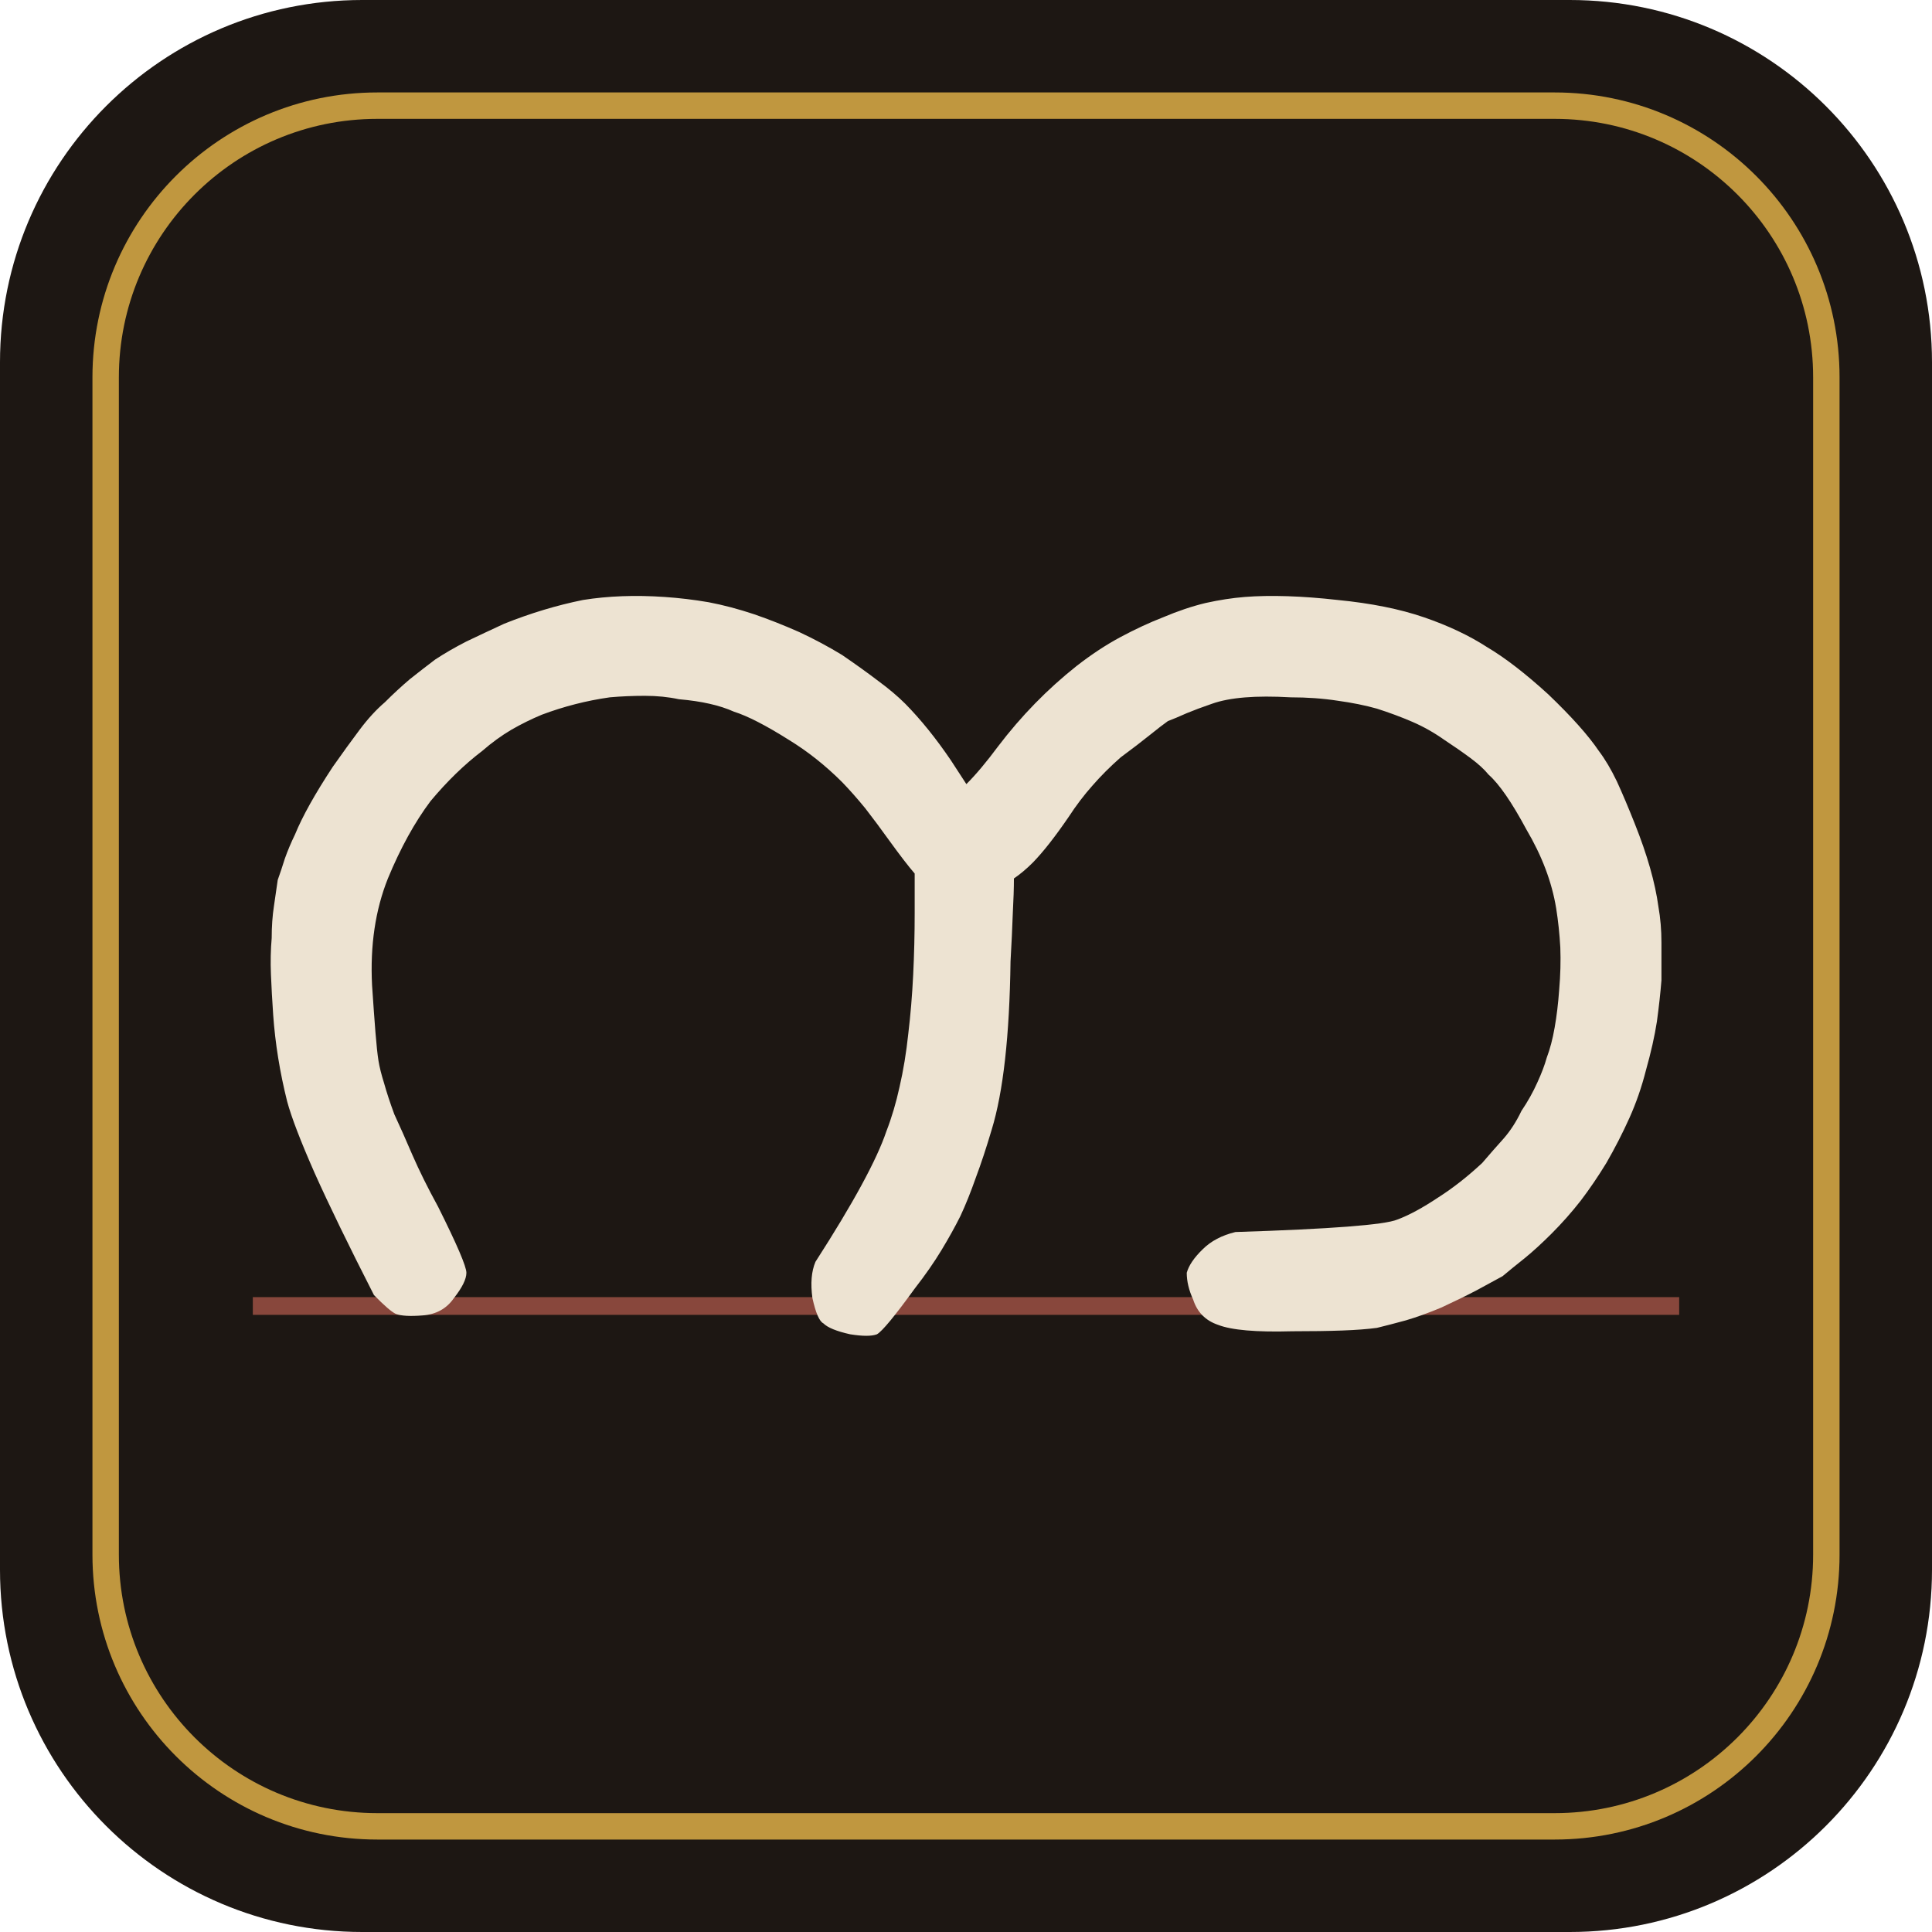
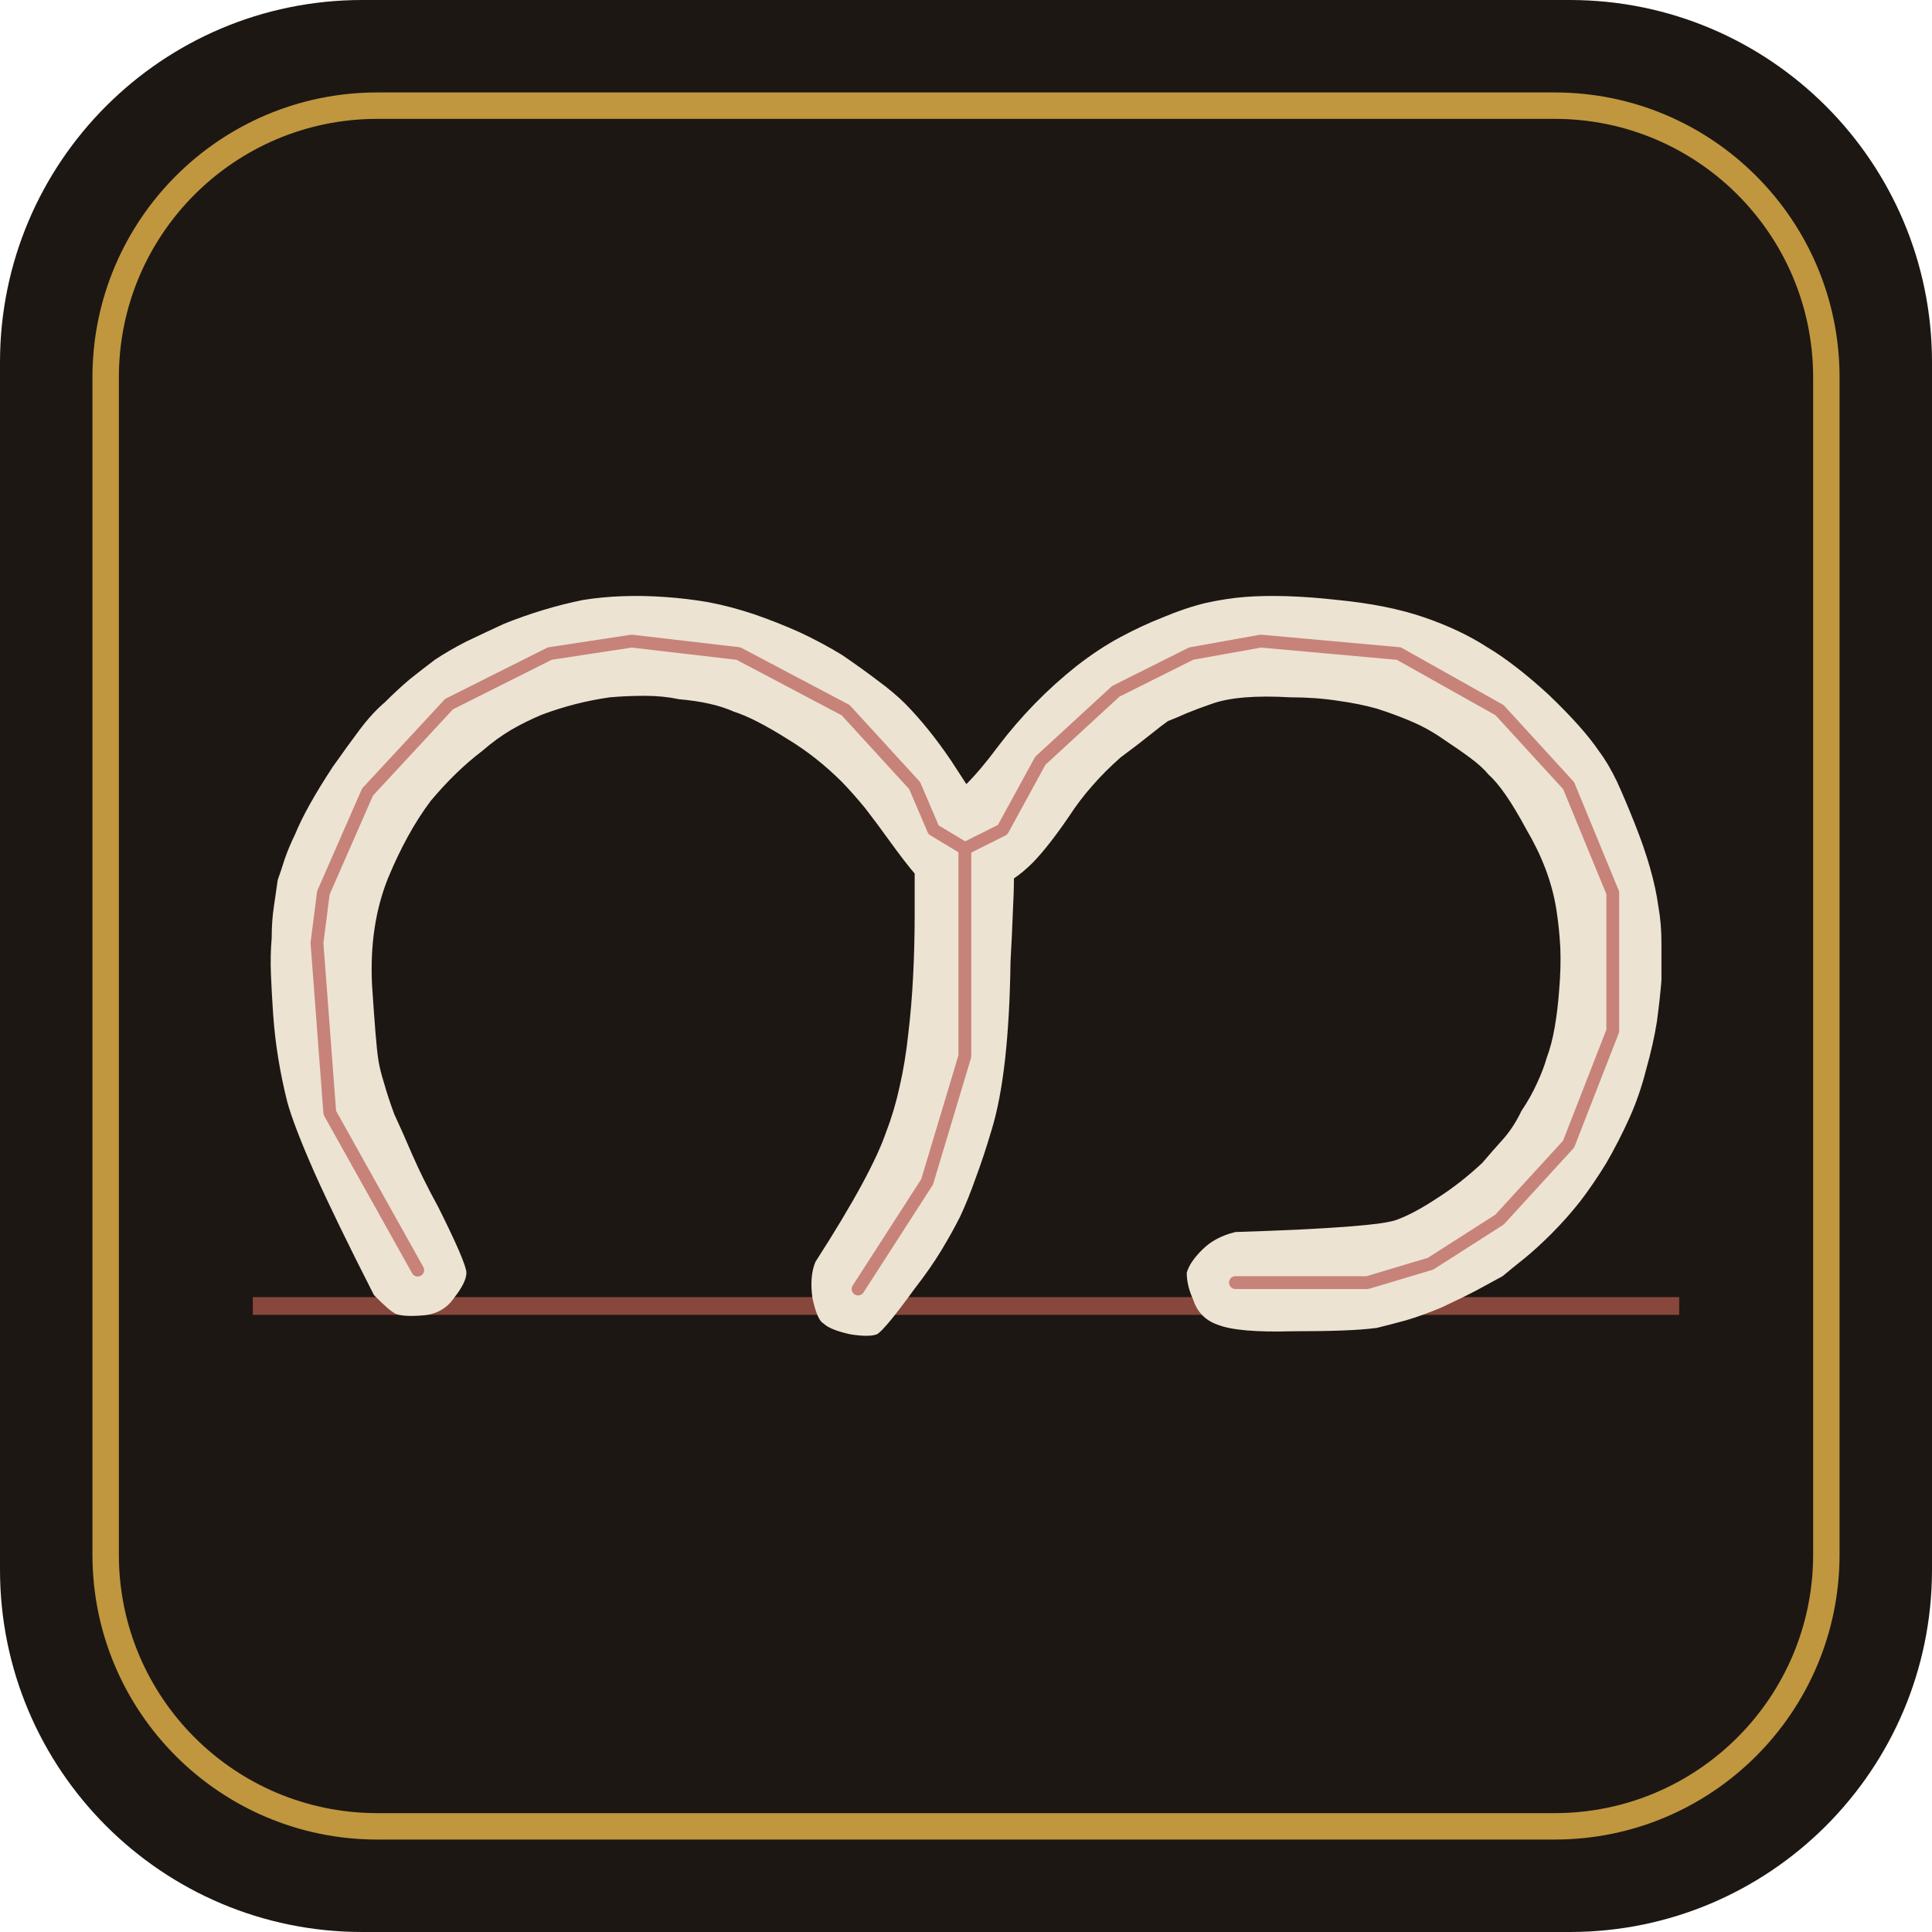
<svg xmlns="http://www.w3.org/2000/svg" viewBox="0 0 512 512" role="img" aria-label="Myanmar Glyph Studio">
  <rect width="512" height="512" rx="96" fill="#1d1713" />
  <rect x="28" y="28" width="456" height="456" rx="72" fill="none" stroke="#d2a544" stroke-width="7.0" opacity="0.9" />
  <line x1="67" y1="346.1" x2="445" y2="346.1" stroke="#e0705c" stroke-width="4.7" opacity="0.55" />
  <path transform="translate(50.3 346.1)" d="M48.8 -2.9Q38.8 -22.5 33.1 -35.2Q27.5 -47.9 25.8 -54.2Q22.9 -65.8 22.1 -77.1Q21.7 -82.9 21.5 -87.9Q21.3 -92.9 21.7 -97.5Q21.7 -102.1 22.3 -106Q22.9 -110 23.3 -112.9Q24.2 -115.4 25.2 -118.6Q26.3 -121.7 27.9 -125Q30.8 -132.1 37.9 -142.9Q41.7 -148.3 45 -152.7Q48.3 -157.1 51.7 -160Q55 -163.3 58.3 -166.1Q61.7 -168.8 65 -171.3Q68.8 -173.8 73.3 -176.1Q77.9 -178.3 83.3 -180.8Q93.8 -185 104.2 -187.1Q109.2 -187.9 114.6 -188.1Q120 -188.3 125.8 -187.9Q131.7 -187.5 137.5 -186.5Q143.3 -185.4 149.6 -183.3Q155.4 -181.3 161.5 -178.6Q167.5 -175.8 172.9 -172.5Q178.3 -168.8 182.5 -165.6Q186.7 -162.5 189.6 -159.6Q195.8 -153.3 201.7 -144.6Q204.2 -140.8 205.8 -138.3Q209.6 -142.1 214.2 -148.3Q223.4 -160.4 235 -169.6Q240.9 -174.2 246.7 -177.3Q252.5 -180.4 257.9 -182.5Q263.8 -185 269.2 -186.3Q274.6 -187.5 279.6 -187.9Q284.6 -188.3 290.9 -188.1Q297.1 -187.9 304.2 -187.1Q317.5 -185.8 327.1 -182.5Q336.7 -179.2 343.8 -174.6Q350.9 -170.4 360 -162.1Q369.2 -153.3 373.4 -147.1Q375.9 -143.8 378.2 -139Q380.4 -134.2 382.9 -127.9Q387.9 -115.4 389.2 -105.8Q390 -101.3 390 -96.3Q390 -91.3 390 -86.3Q389.6 -81.3 388.8 -75.4Q387.9 -69.6 385.9 -62.5Q384.2 -55.8 381.5 -49.8Q378.8 -43.8 375.4 -37.9Q372.1 -32.5 368.6 -27.9Q365 -23.3 360.9 -19.2Q357.1 -15.4 353.8 -12.7Q350.4 -10 347.9 -7.9Q345 -6.3 341.1 -4.2Q337.1 -2.1 331.7 0.4Q326.7 2.5 322.3 3.8Q317.9 5 314.6 5.8Q310.9 6.3 305.4 6.5Q300 6.7 292.1 6.7Q277.9 7.1 272.5 5Q267.5 3.3 265.9 -1.7Q264.2 -5.4 264.2 -8.8Q265 -11.7 268.4 -15Q271.7 -18.3 277.1 -19.6Q315 -20.8 320 -22.9Q324.6 -24.6 330.9 -28.8Q336.7 -32.5 342.5 -37.9Q345.4 -41.3 348.2 -44.4Q350.9 -47.5 352.9 -51.7Q355.4 -55.4 357.1 -59.2Q358.8 -62.9 359.6 -65.8Q360.9 -69.2 361.7 -73.8Q362.5 -78.3 362.9 -83.8Q363.4 -89.6 363.2 -95Q362.9 -100.4 362.1 -105.4Q360.4 -115.8 354.2 -126.3Q348.4 -137.1 344.2 -140.8Q342.5 -142.9 339.4 -145.2Q336.3 -147.5 332.5 -150Q328.4 -152.9 324 -154.8Q319.6 -156.7 314.6 -158.3Q310 -159.6 304.2 -160.4Q298.4 -161.3 291.7 -161.3Q277.9 -162.1 270.9 -159.6Q267.1 -158.3 264.2 -157.1Q261.3 -155.8 259.2 -155Q257.5 -153.8 254.4 -151.3Q251.3 -148.8 246.7 -145.4Q242.5 -141.7 239.2 -137.9Q235.9 -134.2 232.9 -129.6Q227.5 -121.7 223.4 -117.5Q220.9 -115 218.4 -113.3Q218.4 -109.6 218.1 -104Q217.9 -98.3 217.5 -91.3Q217.1 -61.7 212.5 -46.7Q210.4 -39.6 208.3 -34Q206.3 -28.3 204.2 -23.8Q202.1 -19.6 199.2 -14.8Q196.3 -10 192.1 -4.6Q184.2 6.3 182.1 7.5Q180 8.3 175 7.5Q169.6 6.3 167.9 4.6Q166.3 3.8 165 -2.1Q164.2 -7.9 165.8 -11.7Q180.8 -35 184.6 -46.3Q186.7 -51.7 188.1 -58.1Q189.6 -64.6 190.4 -72.1Q191.3 -79.6 191.7 -87.7Q192.1 -95.8 192.1 -104.2Q192.1 -109.2 192.1 -114.2V-114.6Q189.6 -117.5 185.4 -123.3Q182.1 -127.9 179 -131.9Q175.8 -135.8 172.9 -138.8Q166.3 -145.4 158.8 -150Q149.6 -155.8 144.2 -157.5Q141.3 -158.8 137.7 -159.6Q134.2 -160.4 129.6 -160.8Q125.4 -161.7 120.6 -161.7Q115.8 -161.7 111.3 -161.3Q102.1 -160 93.3 -156.7Q89.2 -155 85.2 -152.7Q81.3 -150.4 77.5 -147.1Q70.4 -141.7 63.8 -133.8Q57.5 -125.4 52.5 -113.3Q47.5 -100.8 48.3 -85Q48.8 -77.5 49.2 -72.5Q49.6 -67.5 50 -65Q50.4 -62.5 51.5 -59Q52.5 -55.4 54.2 -50.8Q56.3 -46.3 59 -40Q61.7 -33.8 65.8 -26.3Q73.3 -11.3 73.3 -8.8Q73.3 -6.3 70 -2.1Q67.1 2.1 61.7 2.5Q56.7 2.9 54.6 2.1Q52.9 1.3 48.8 -2.9Z" fill="#ede3d2" />
+   <path d="M227.4 341.6L245.7 313.2L255.7 279.9L255.7 224.9 M327.4 339.9L362.4 339.9L379.1 334.9L397.4 323.2L415.7 303.2L427.4 273.2L427.4 236.6L415.7 208.2L397.4 188.2L370.7 173.2L334.1 169.9L315.7 173.2L295.7 183.2L275.7 201.6L265.7 219.9L255.7 224.9 M110.7 336.6L87.4 294.9L84.0 249.9L85.7 236.6L97.4 209.9L119.0 186.6L145.7 173.2L167.4 169.9L195.7 173.2L224.1 188.2L242.4 208.2L247.4 219.9L255.7 224.9" fill="none" stroke="#a8352f" stroke-width="3.4" stroke-linecap="round" stroke-linejoin="round" opacity="0.55" />
</svg>
